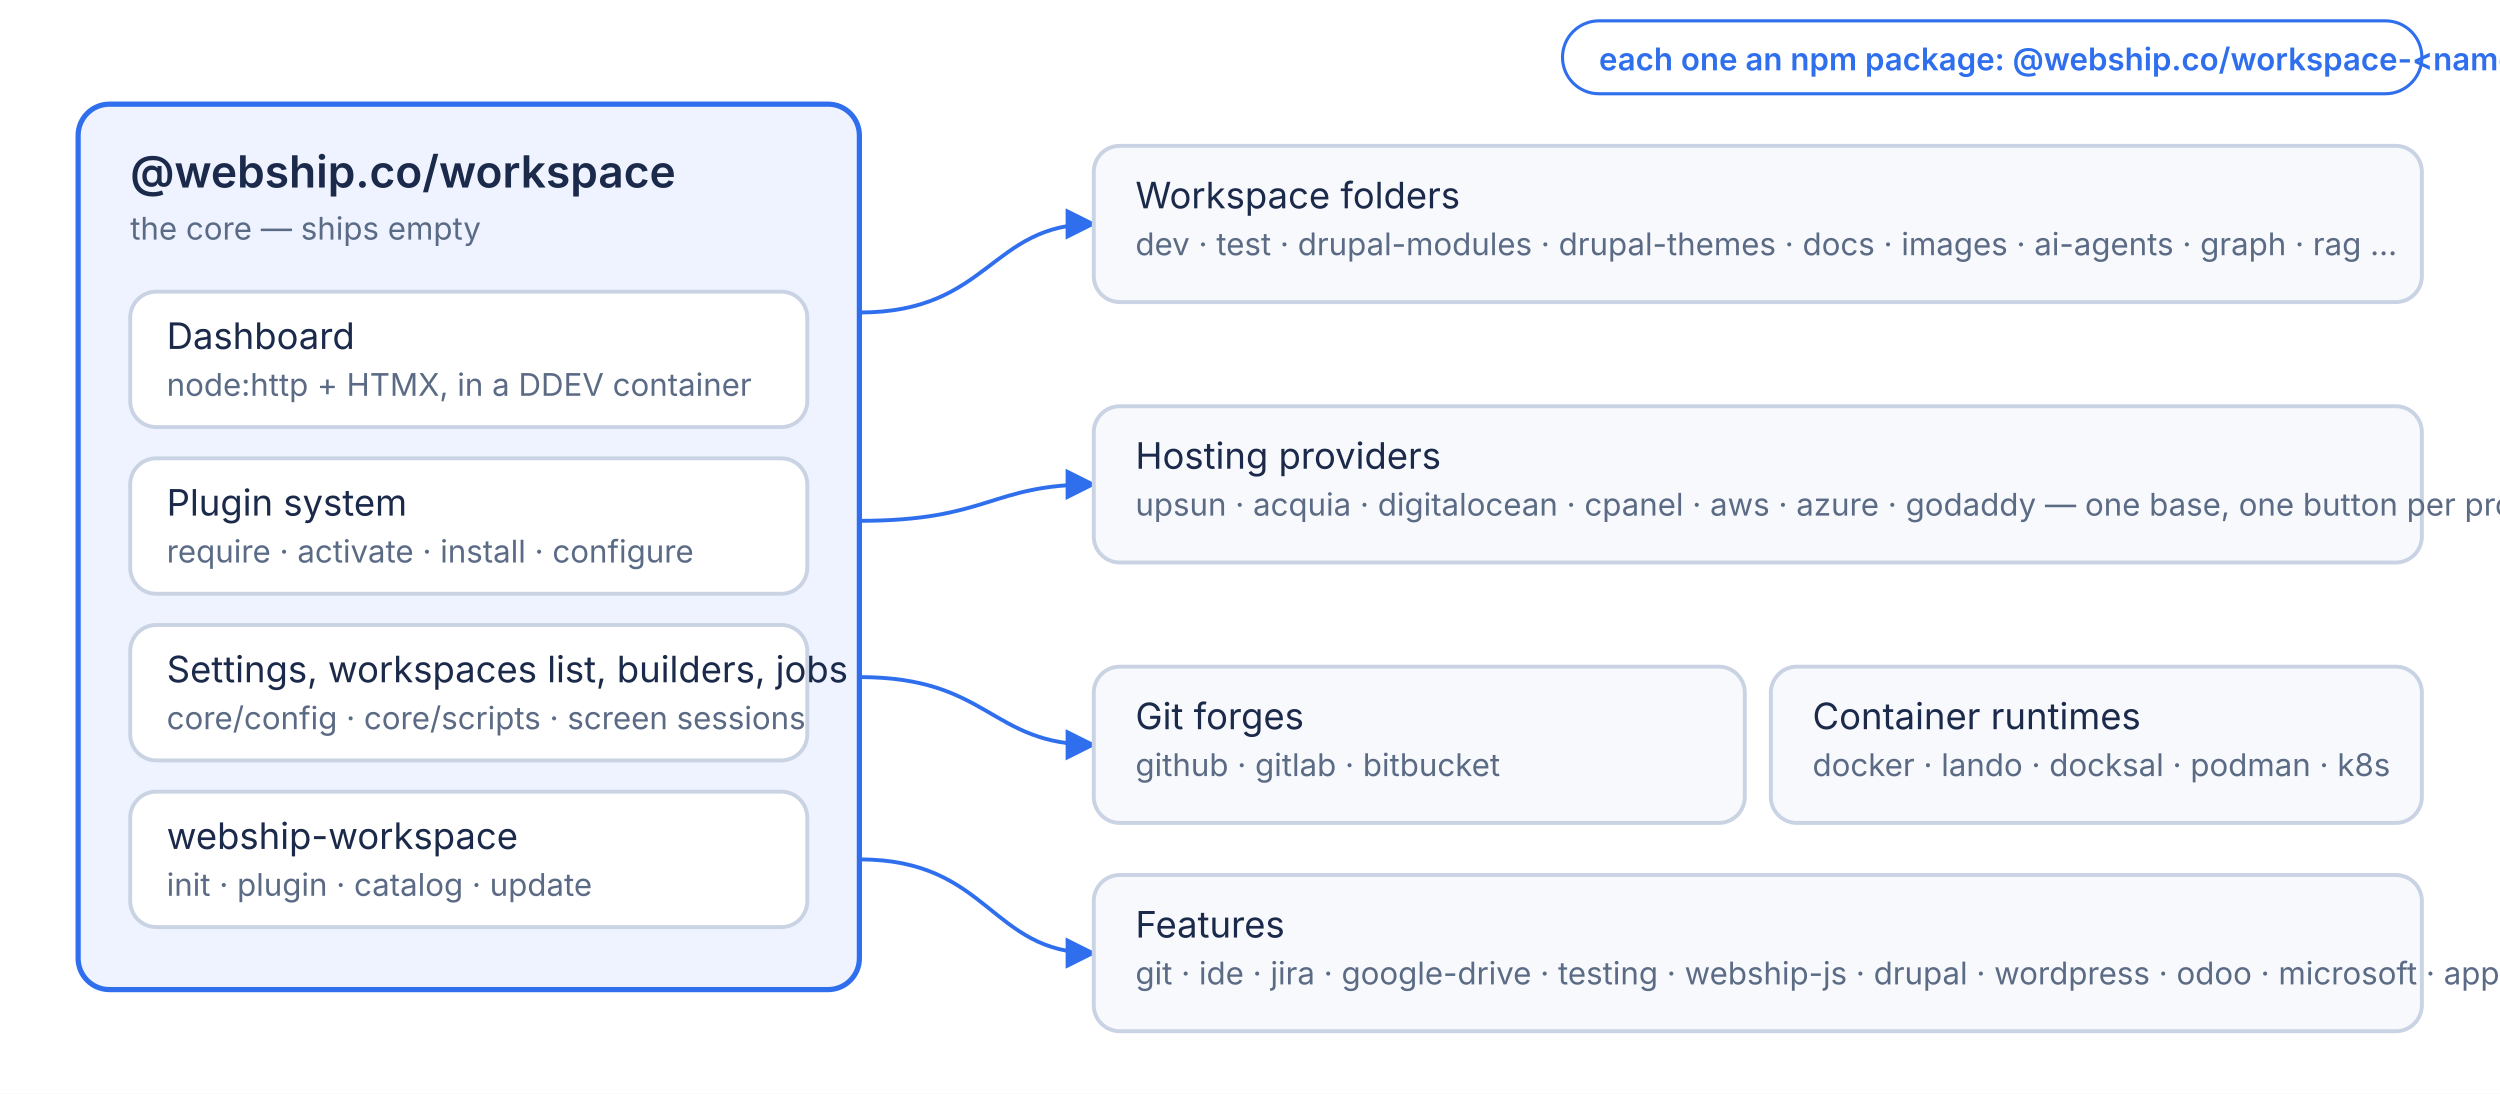
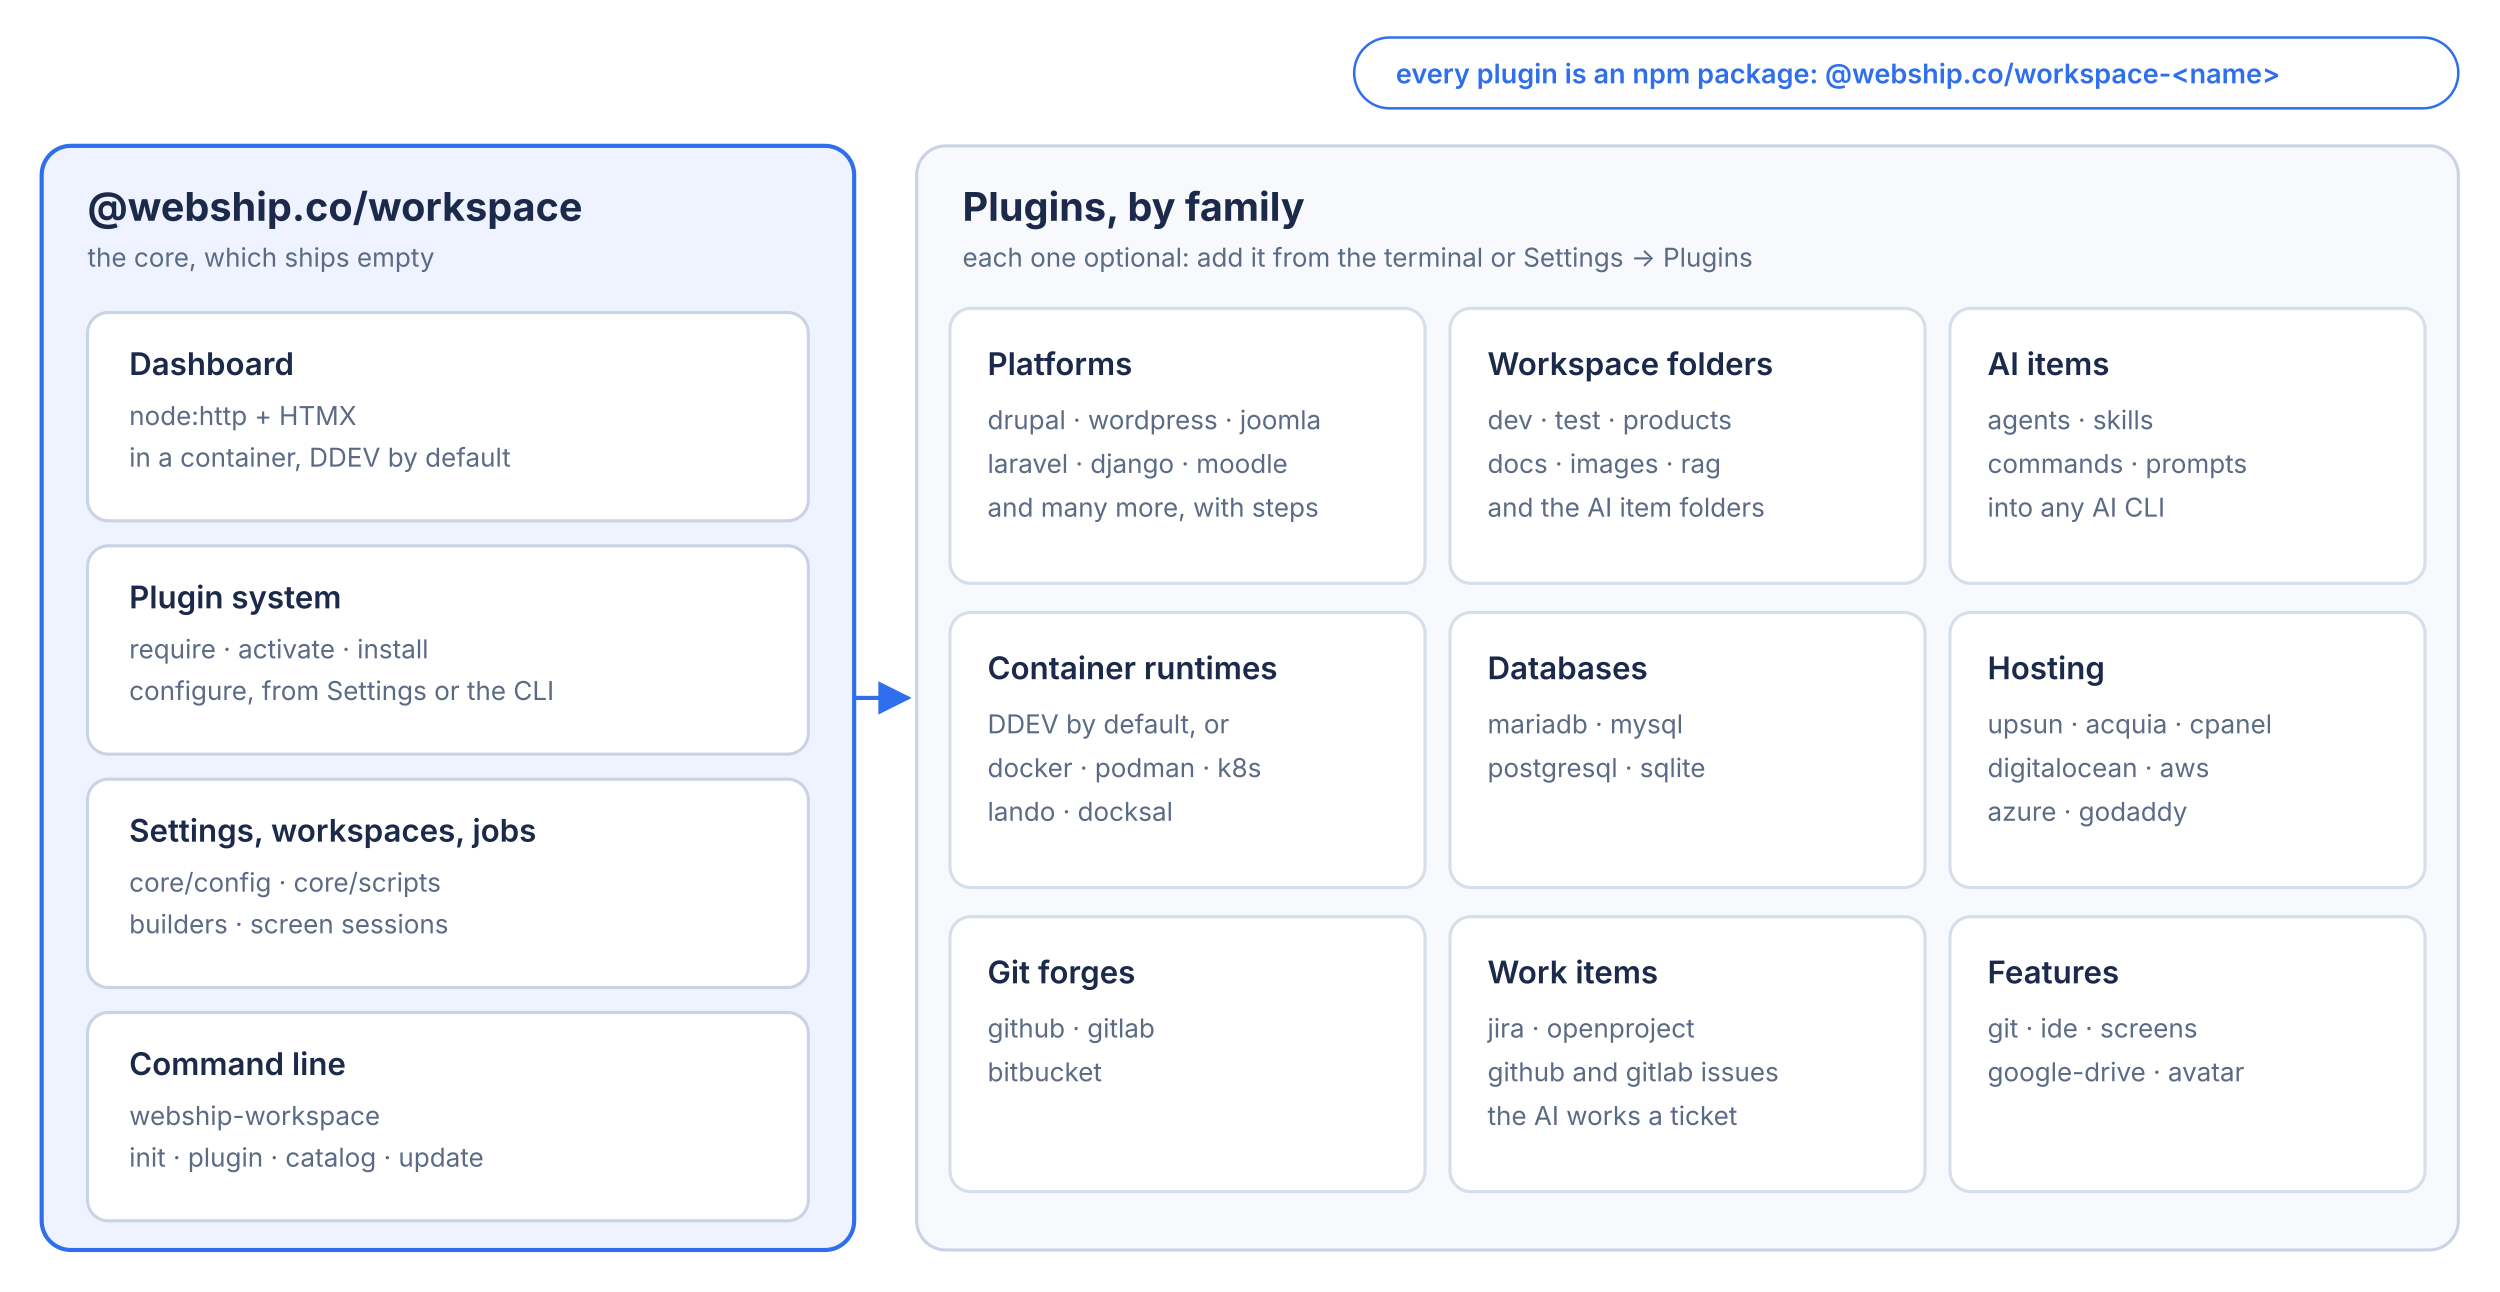
- <svg xmlns="http://www.w3.org/2000/svg" viewBox="0 0 960 420" width="960" height="420" font-family="Inter, 'Segoe UI', Helvetica, Arial, sans-serif">
+ <svg xmlns="http://www.w3.org/2000/svg" viewBox="0 0 1200 620" width="1200" height="620" font-family="Inter, 'Segoe UI', Helvetica, Arial, sans-serif" role="img" aria-labelledby="title desc">
  <defs>
    <style>
-       .t { fill: #1b2a4a; font-size: 14px; }
-       .h { fill: #1b2a4a; font-size: 17px; font-weight: 600; }
-       .m { fill: #5b6b85; font-size: 12px; }
-       .box { fill: #ffffff; stroke: #c9d3e3; stroke-width: 1.5; rx: 10; }
-       .core { fill: #eef3ff; stroke: #2f6fed; stroke-width: 2; rx: 12; }
-       .fam { fill: #f7f9fc; stroke: #c9d3e3; stroke-width: 1.5; rx: 10; }
-       .pill { fill: #ffffff; stroke: #2f6fed; stroke-width: 1.2; rx: 14; }
-       .pt { fill: #2f6fed; font-size: 12px; font-weight: 600; }
-       .line { stroke: #2f6fed; stroke-width: 1.5; fill: none; marker-end: url(#arrow); }
+       .t { fill: #1b2a4a; font-size: 15px; font-weight: 600; }
+       .h { fill: #1b2a4a; font-size: 19px; font-weight: 700; }
+       .m { fill: #5b6b85; font-size: 12.5px; }
+       .core { fill: #eef3ff; stroke: #2f6fed; stroke-width: 2; }
+       .box { fill: #ffffff; stroke: #c9d3e3; stroke-width: 1.5; }
+       .frame { fill: #f7f9fc; stroke: #c9d3e3; stroke-width: 1.5; }
+       .card { fill: #ffffff; stroke: #d6deea; stroke-width: 1.5; }
+       .pill { fill: #ffffff; stroke: #2f6fed; stroke-width: 1.2; }
+       .pt { fill: #2f6fed; font-size: 13px; font-weight: 600; }
+       .line { stroke: #2f6fed; stroke-width: 2; fill: none; marker-end: url(#arrow); }
    </style>
-     <marker id="arrow" viewBox="0 0 10 10" refX="9" refY="5" markerWidth="8" markerHeight="8" orient="auto-start-reverse">
+     <marker id="arrow" viewBox="0 0 10 10" refX="9" refY="5" markerWidth="8" markerHeight="8" orient="auto">
      <path d="M0,0 L10,5 L0,10 z" fill="#2f6fed" />
    </marker>
  </defs>
-   <rect width="960" height="420" fill="#ffffff" />
-   <rect x="30" y="40" width="300" height="340" class="core" />
-   <text x="50" y="72" class="h">@webship.co/workspace</text>
-   <text x="50" y="92" class="m">the core — ships empty</text>
-   <rect x="50" y="112" width="260" height="52" class="box" />
-   <text x="64" y="134" class="t">Dashboard</text>
-   <text x="64" y="152" class="m">node:http + HTMX, in a DDEV container</text>
-   <rect x="50" y="176" width="260" height="52" class="box" />
-   <text x="64" y="198" class="t">Plugin system</text>
-   <text x="64" y="216" class="m">require · activate · install · configure</text>
-   <rect x="50" y="240" width="260" height="52" class="box" />
-   <text x="64" y="262" class="t">Settings, workspaces list, builders, jobs</text>
-   <text x="64" y="280" class="m">core/config · core/scripts · screen sessions</text>
-   <rect x="50" y="304" width="260" height="52" class="box" />
-   <text x="64" y="326" class="t">webship-workspace</text>
-   <text x="64" y="344" class="m">init · plugin · catalog · update</text>
-   <path d="M330,120 C380,120 380,86 420,86" class="line" />
-   <path d="M330,200 C380,200 380,186 420,186" class="line" />
-   <path d="M330,260 C380,260 380,286 420,286" class="line" />
-   <path d="M330,330 C380,330 380,366 420,366" class="line" />
-   <rect x="420" y="56" width="510" height="60" class="fam" />
-   <text x="436" y="80" class="t">Workspace folders</text>
-   <text x="436" y="98" class="m">dev · test · drupal-modules · drupal-themes · docs · images · ai-agents · graph · rag …</text>
-   <rect x="420" y="156" width="510" height="60" class="fam" />
-   <text x="436" y="180" class="t">Hosting providers</text>
-   <text x="436" y="198" class="m">upsun · acquia · digitalocean · cpanel · aws · azure · godaddy — one base, one button per provider</text>
-   <rect x="420" y="256" width="250" height="60" class="fam" />
-   <text x="436" y="280" class="t">Git forges</text>
-   <text x="436" y="298" class="m">github · gitlab · bitbucket</text>
-   <rect x="680" y="256" width="250" height="60" class="fam" />
-   <text x="696" y="280" class="t">Container runtimes</text>
-   <text x="696" y="298" class="m">docker · lando · docksal · podman · k8s</text>
-   <rect x="420" y="336" width="510" height="60" class="fam" />
-   <text x="436" y="360" class="t">Features</text>
-   <text x="436" y="378" class="m">git · ide · jira · google-drive · testing · webship-js · drupal · wordpress · odoo · microsoft · apple</text>
-   <rect x="600" y="8" width="330" height="28" class="pill" />
-   <text x="614" y="27" class="pt">each one an npm package: @webship.co/workspace-&lt;name&gt;</text>
+   <rect width="1200" height="620" fill="#ffffff" />
+   <rect x="650" y="18" width="530" height="34" rx="17" class="pill" />
+   <text x="670" y="40" class="pt">every plugin is an npm package: @webship.co/workspace-&lt;name&gt;</text>
+   <rect x="20" y="70" width="390" height="530" rx="14" class="core" />
+   <text x="42" y="106" class="h">@webship.co/workspace</text>
+   <text x="42" y="128" class="m">the core, which ships empty</text>
+   <rect x="42" y="150" width="346" height="100" rx="10" class="box" />
+   <text x="62" y="180" class="t">Dashboard</text>
+   <text x="62" y="204" class="m">node:http + HTMX</text>
+   <text x="62" y="224" class="m">in a container, DDEV by default</text>
+   <rect x="42" y="262" width="346" height="100" rx="10" class="box" />
+   <text x="62" y="292" class="t">Plugin system</text>
+   <text x="62" y="316" class="m">require · activate · install</text>
+   <text x="62" y="336" class="m">configure, from Settings or the CLI</text>
+   <rect x="42" y="374" width="346" height="100" rx="10" class="box" />
+   <text x="62" y="404" class="t">Settings, workspaces, jobs</text>
+   <text x="62" y="428" class="m">core/config · core/scripts</text>
+   <text x="62" y="448" class="m">builders · screen sessions</text>
+   <rect x="42" y="486" width="346" height="100" rx="10" class="box" />
+   <text x="62" y="516" class="t">Command line</text>
+   <text x="62" y="540" class="m">webship-workspace</text>
+   <text x="62" y="560" class="m">init · plugin · catalog · update</text>
+   <path d="M410,335 L436,335" class="line" />
+   <rect x="440" y="70" width="740" height="530" rx="14" class="frame" />
+   <text x="462" y="106" class="h">Plugins, by family</text>
+   <text x="462" y="128" class="m">each one optional: add it from the terminal or Settings → Plugins</text>
+   <rect x="456" y="148" width="228" height="132" rx="10" class="card" />
+   <text x="474" y="180" class="t">Platforms</text>
+   <text x="474" y="206" class="m">drupal · wordpress · joomla</text>
+   <text x="474" y="227" class="m">laravel · django · moodle</text>
+   <text x="474" y="248" class="m">and many more, with steps</text>
+   <rect x="696" y="148" width="228" height="132" rx="10" class="card" />
+   <text x="714" y="180" class="t">Workspace folders</text>
+   <text x="714" y="206" class="m">dev · test · products</text>
+   <text x="714" y="227" class="m">docs · images · rag</text>
+   <text x="714" y="248" class="m">and the AI item folders</text>
+   <rect x="936" y="148" width="228" height="132" rx="10" class="card" />
+   <text x="954" y="180" class="t">AI items</text>
+   <text x="954" y="206" class="m">agents · skills</text>
+   <text x="954" y="227" class="m">commands · prompts</text>
+   <text x="954" y="248" class="m">into any AI CLI</text>
+   <rect x="456" y="294" width="228" height="132" rx="10" class="card" />
+   <text x="474" y="326" class="t">Container runtimes</text>
+   <text x="474" y="352" class="m">DDEV by default, or</text>
+   <text x="474" y="373" class="m">docker · podman · k8s</text>
+   <text x="474" y="394" class="m">lando · docksal</text>
+   <rect x="696" y="294" width="228" height="132" rx="10" class="card" />
+   <text x="714" y="326" class="t">Databases</text>
+   <text x="714" y="352" class="m">mariadb · mysql</text>
+   <text x="714" y="373" class="m">postgresql · sqlite</text>
+   <rect x="936" y="294" width="228" height="132" rx="10" class="card" />
+   <text x="954" y="326" class="t">Hosting</text>
+   <text x="954" y="352" class="m">upsun · acquia · cpanel</text>
+   <text x="954" y="373" class="m">digitalocean · aws</text>
+   <text x="954" y="394" class="m">azure · godaddy</text>
+   <rect x="456" y="440" width="228" height="132" rx="10" class="card" />
+   <text x="474" y="472" class="t">Git forges</text>
+   <text x="474" y="498" class="m">github · gitlab</text>
+   <text x="474" y="519" class="m">bitbucket</text>
+   <rect x="696" y="440" width="228" height="132" rx="10" class="card" />
+   <text x="714" y="472" class="t">Work items</text>
+   <text x="714" y="498" class="m">jira · openproject</text>
+   <text x="714" y="519" class="m">github and gitlab issues</text>
+   <text x="714" y="540" class="m">the AI works a ticket</text>
+   <rect x="936" y="440" width="228" height="132" rx="10" class="card" />
+   <text x="954" y="472" class="t">Features</text>
+   <text x="954" y="498" class="m">git · ide · screens</text>
+   <text x="954" y="519" class="m">google-drive · avatar</text>
</svg>
